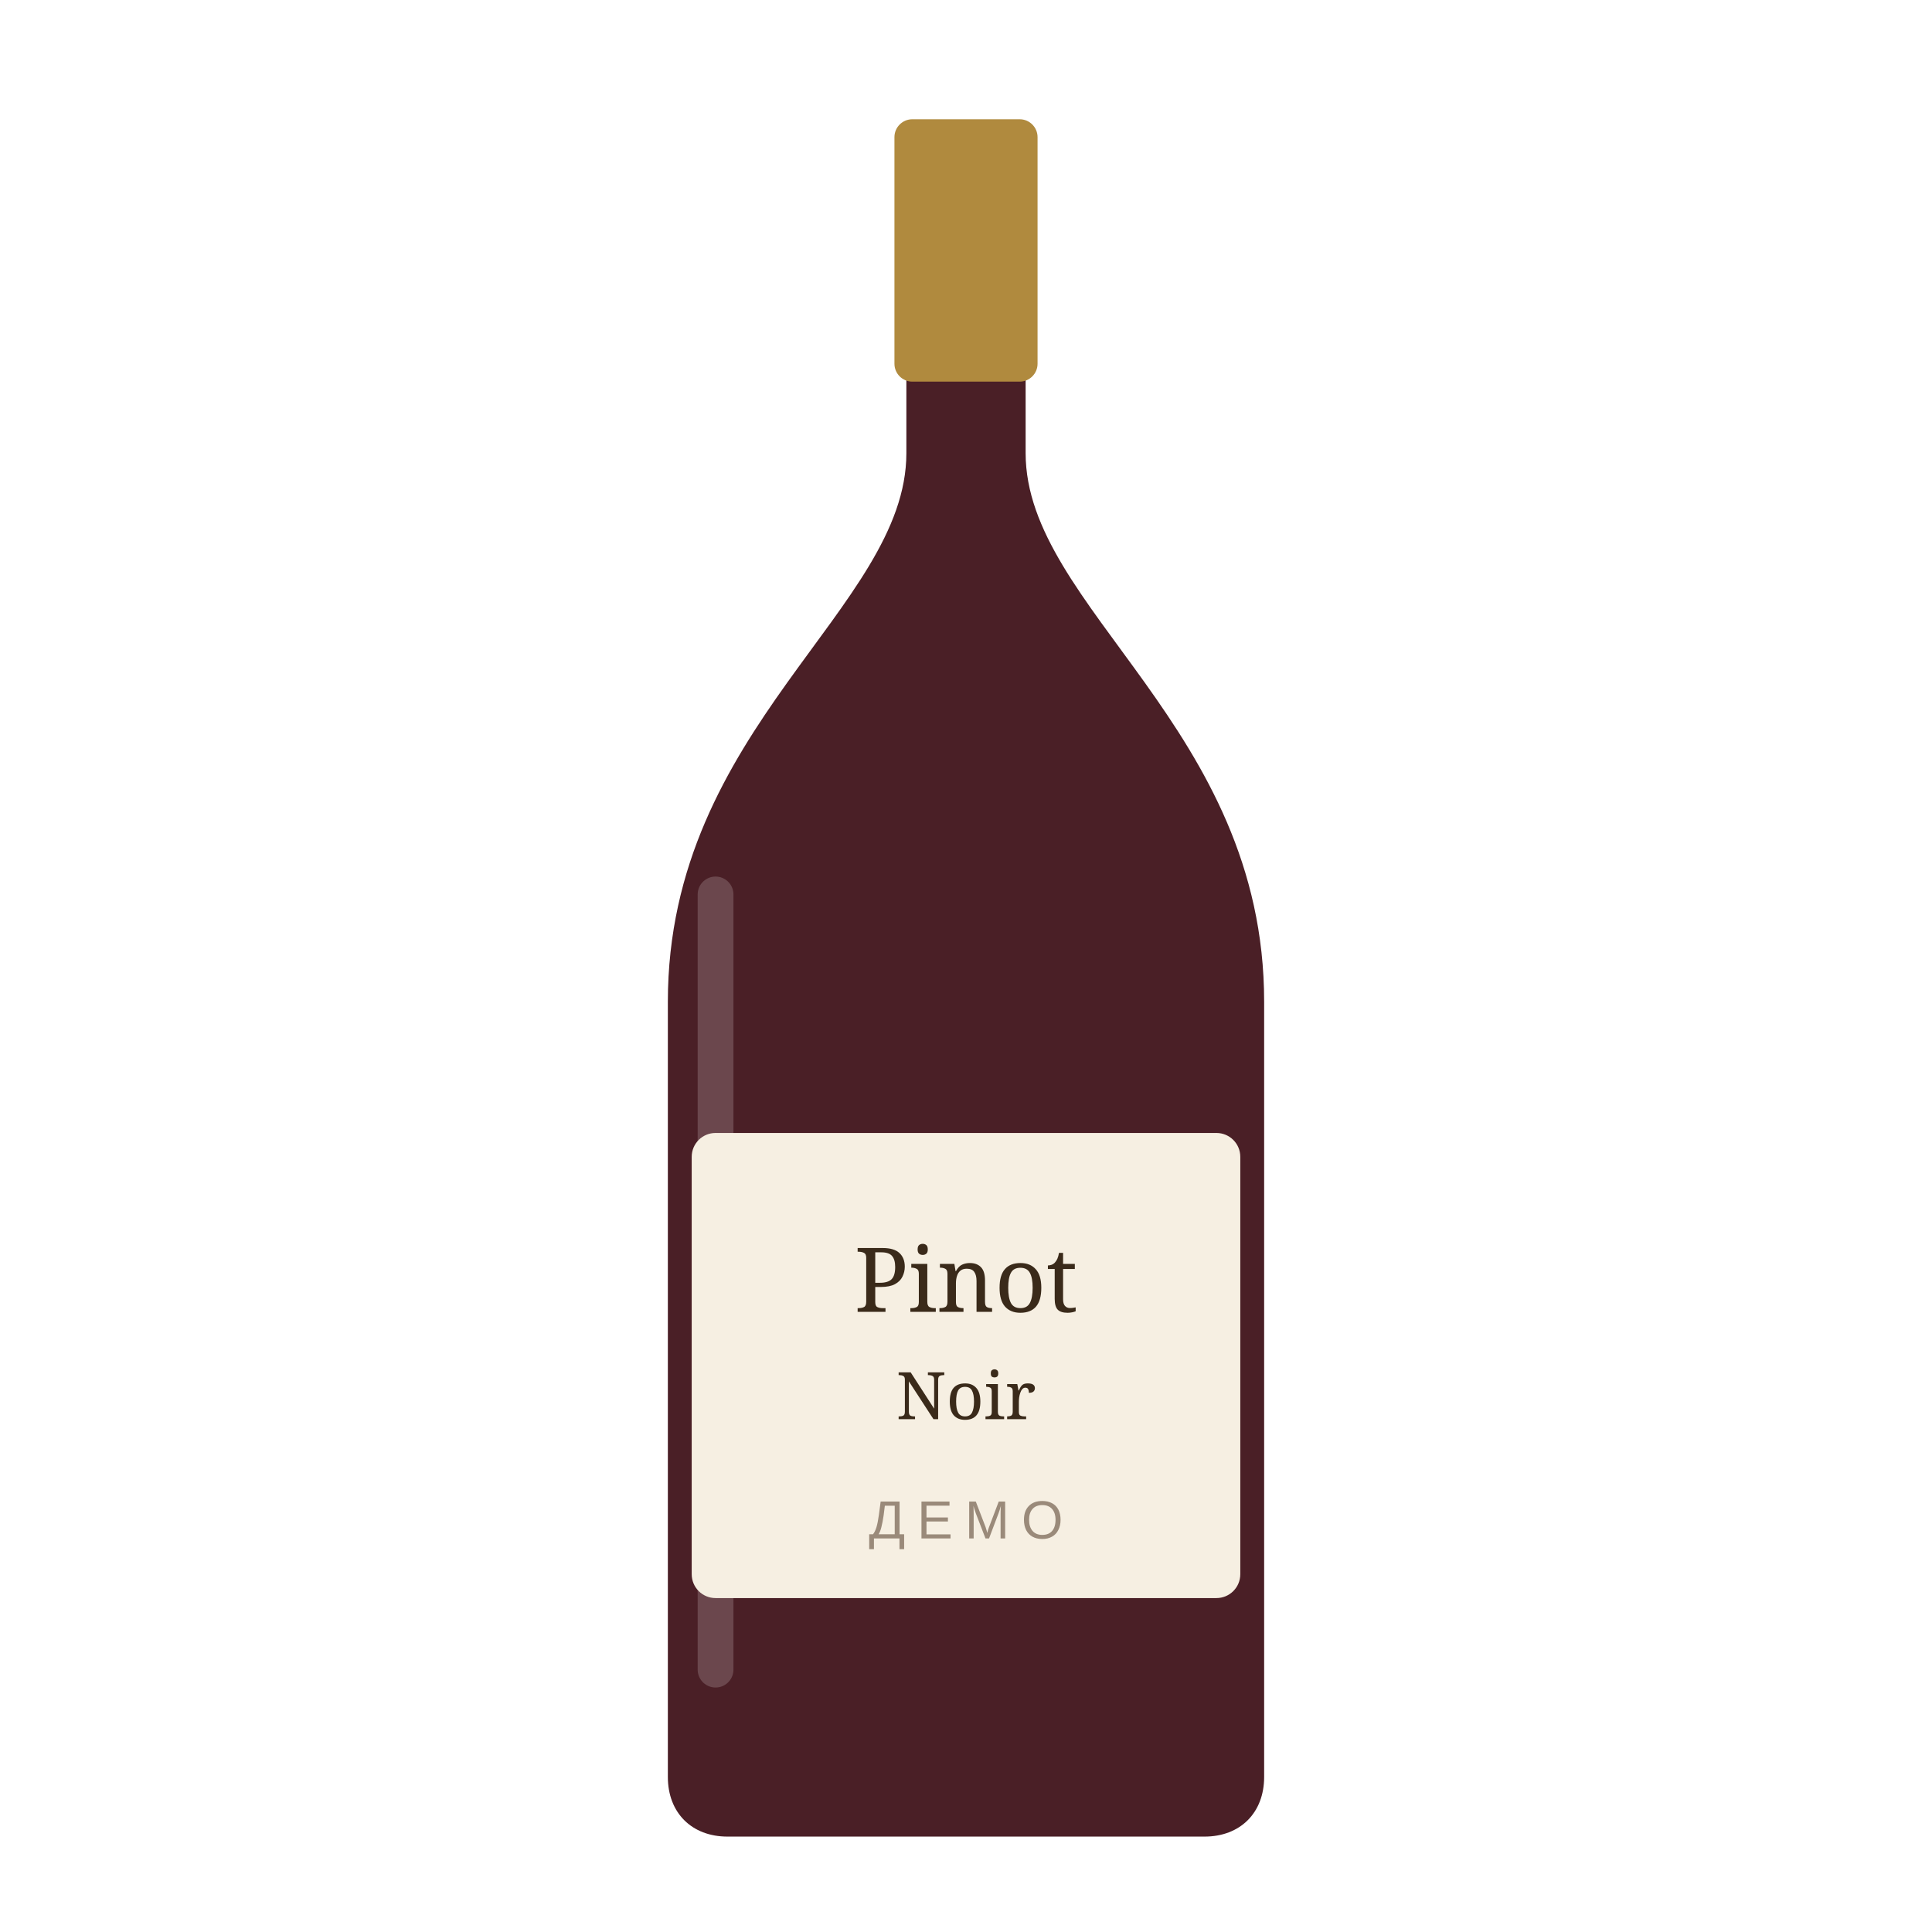
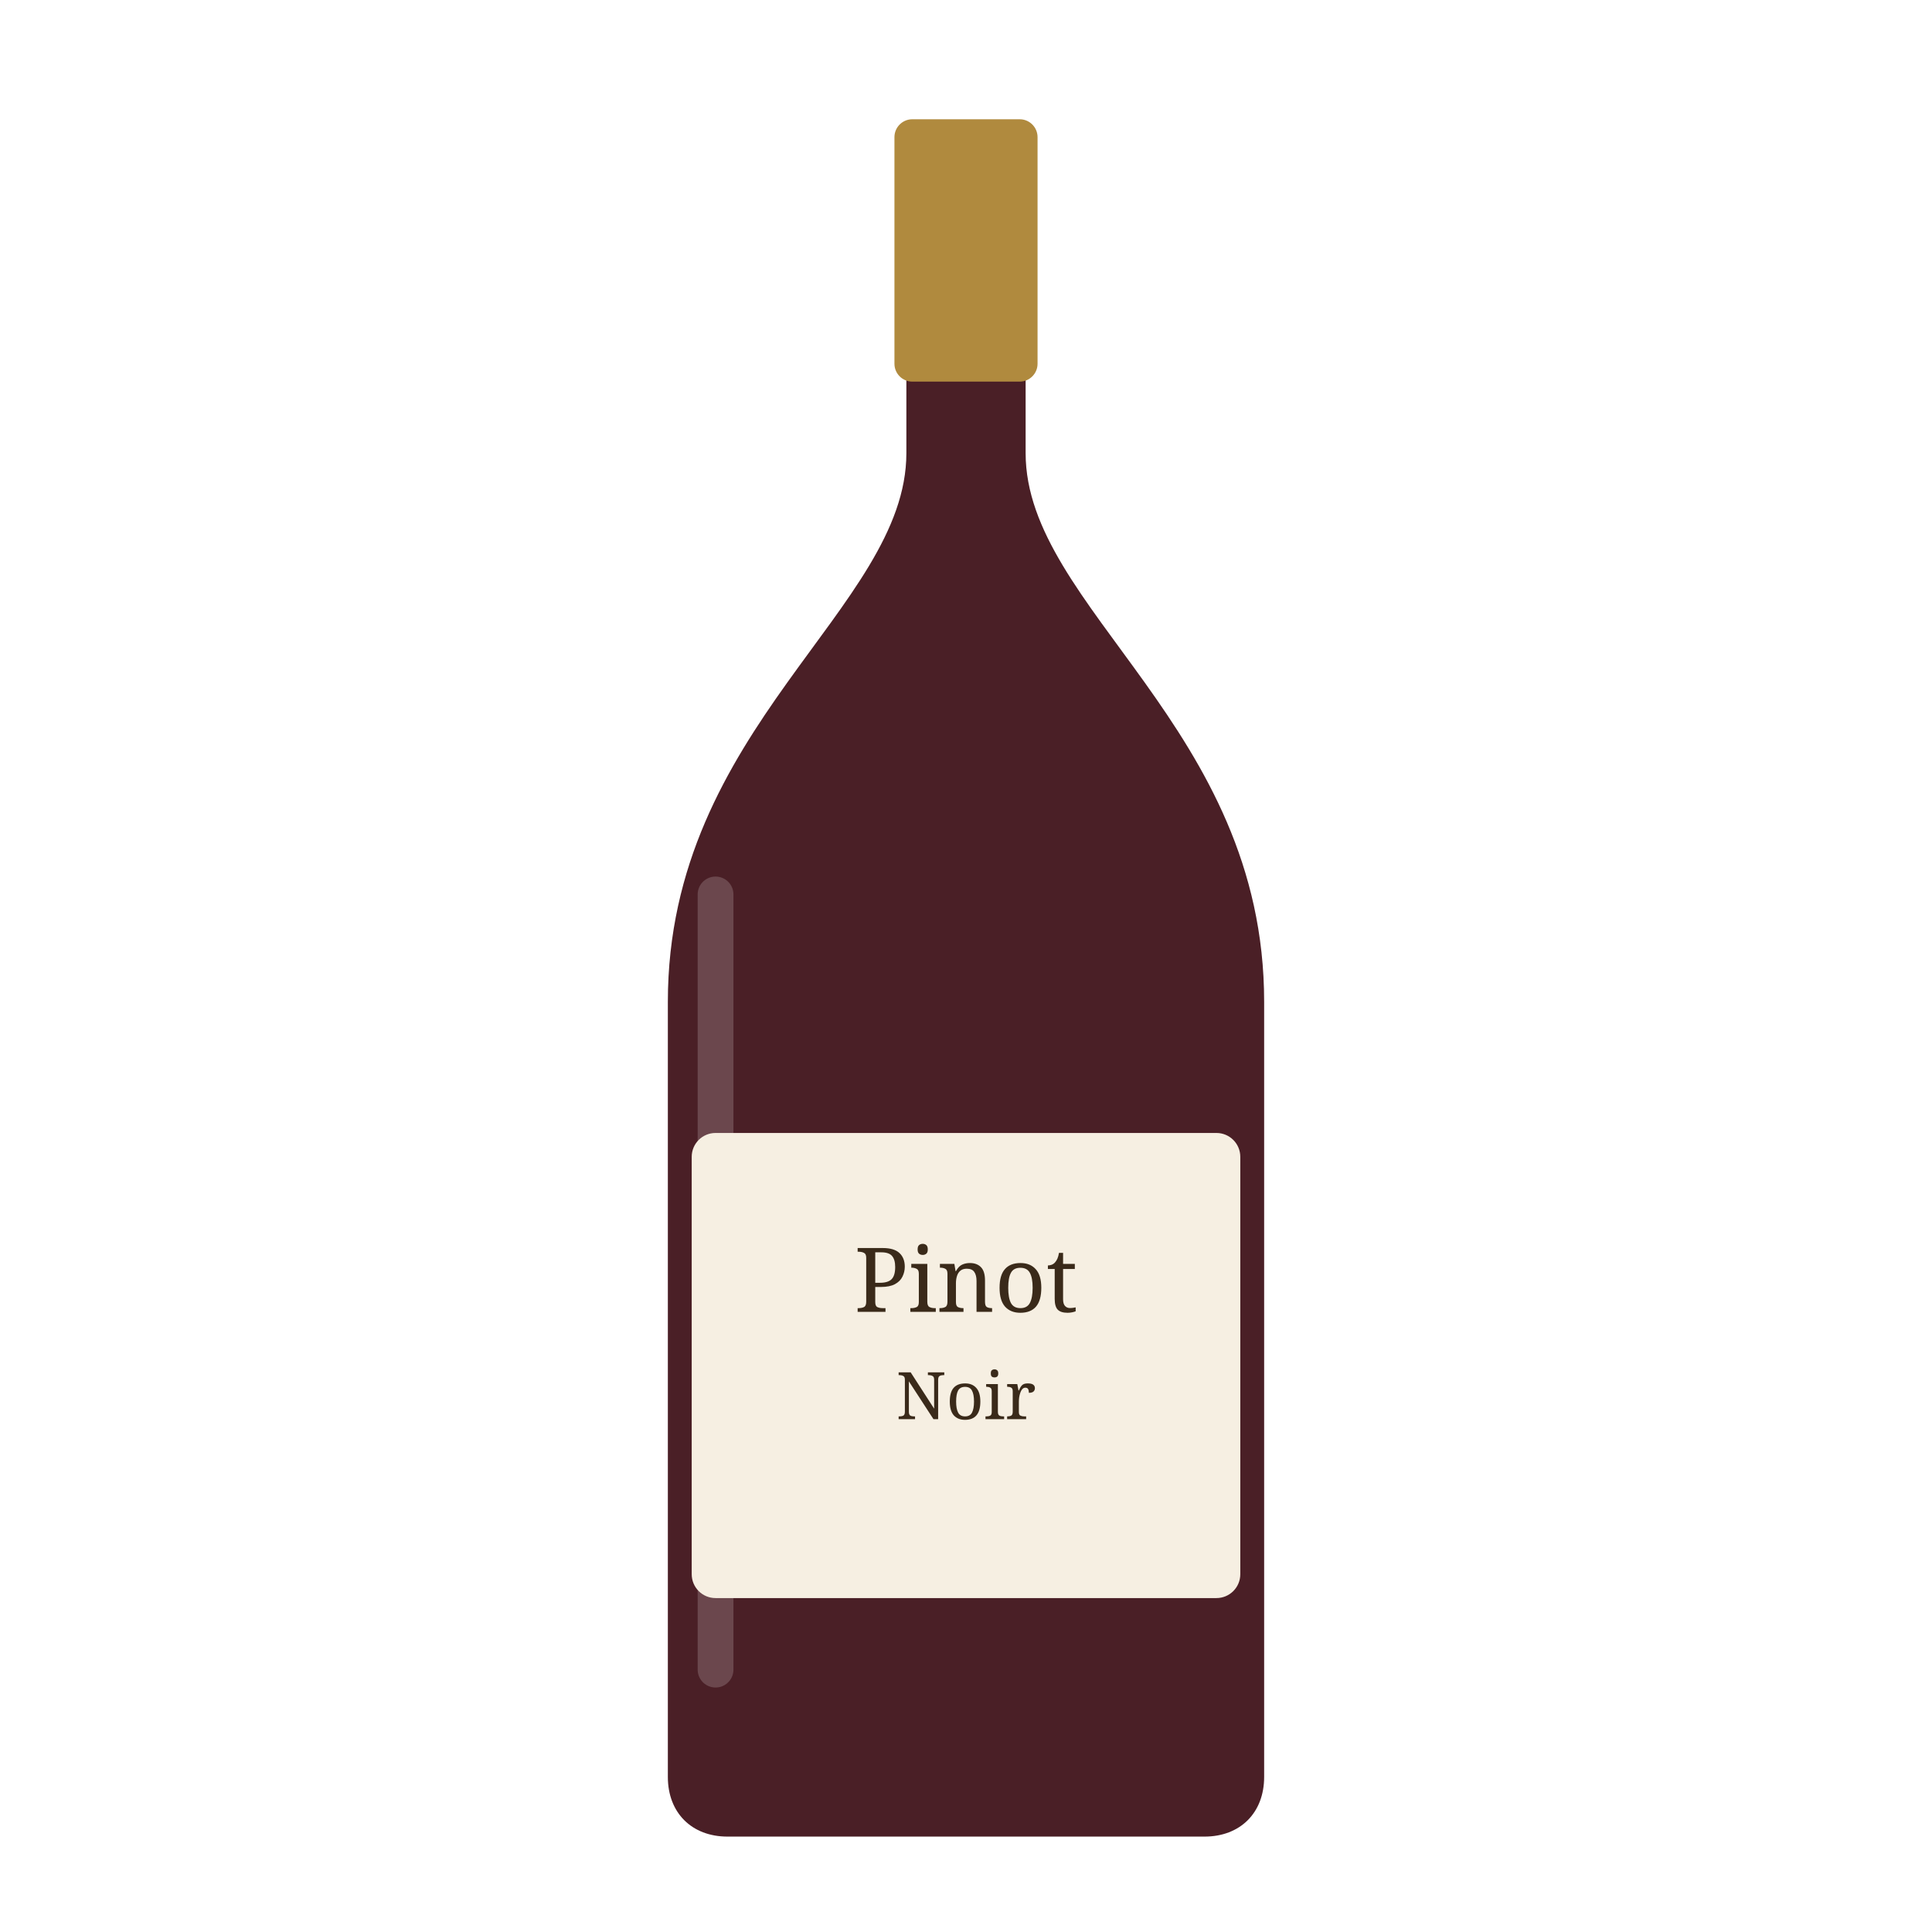
<svg xmlns="http://www.w3.org/2000/svg" viewBox="0 0 324 324" width="324" height="324">
  <rect width="324" height="324" fill="#fff" />
  <path d="M152 24h20v52c0 26 40 46 40 92v130c0 6-4 10-10 10h-80c-6 0-10-4-10-10V168c0-46 40-66 40-92z" fill="#4a1f26" />
  <rect x="150" y="20" width="24" height="44" rx="3" fill="#b08a3e" />
  <path d="M120 150v130" stroke="#fff" stroke-opacity=".18" stroke-width="6" stroke-linecap="round" />
  <rect x="116" y="190" width="92" height="78" rx="4" fill="#f6efe2" />
  <text x="162" y="220" text-anchor="middle" font-family="Georgia, serif" font-size="15" fill="#3a2a1a">Pinot</text>
  <text x="162" y="238" text-anchor="middle" font-family="Georgia, serif" font-size="11" fill="#3a2a1a">Noir</text>
-   <text x="162" y="258" text-anchor="middle" font-family="Arial, sans-serif" font-size="9" letter-spacing="2" fill="#9a8a7a">ДЕМО</text>
</svg>
